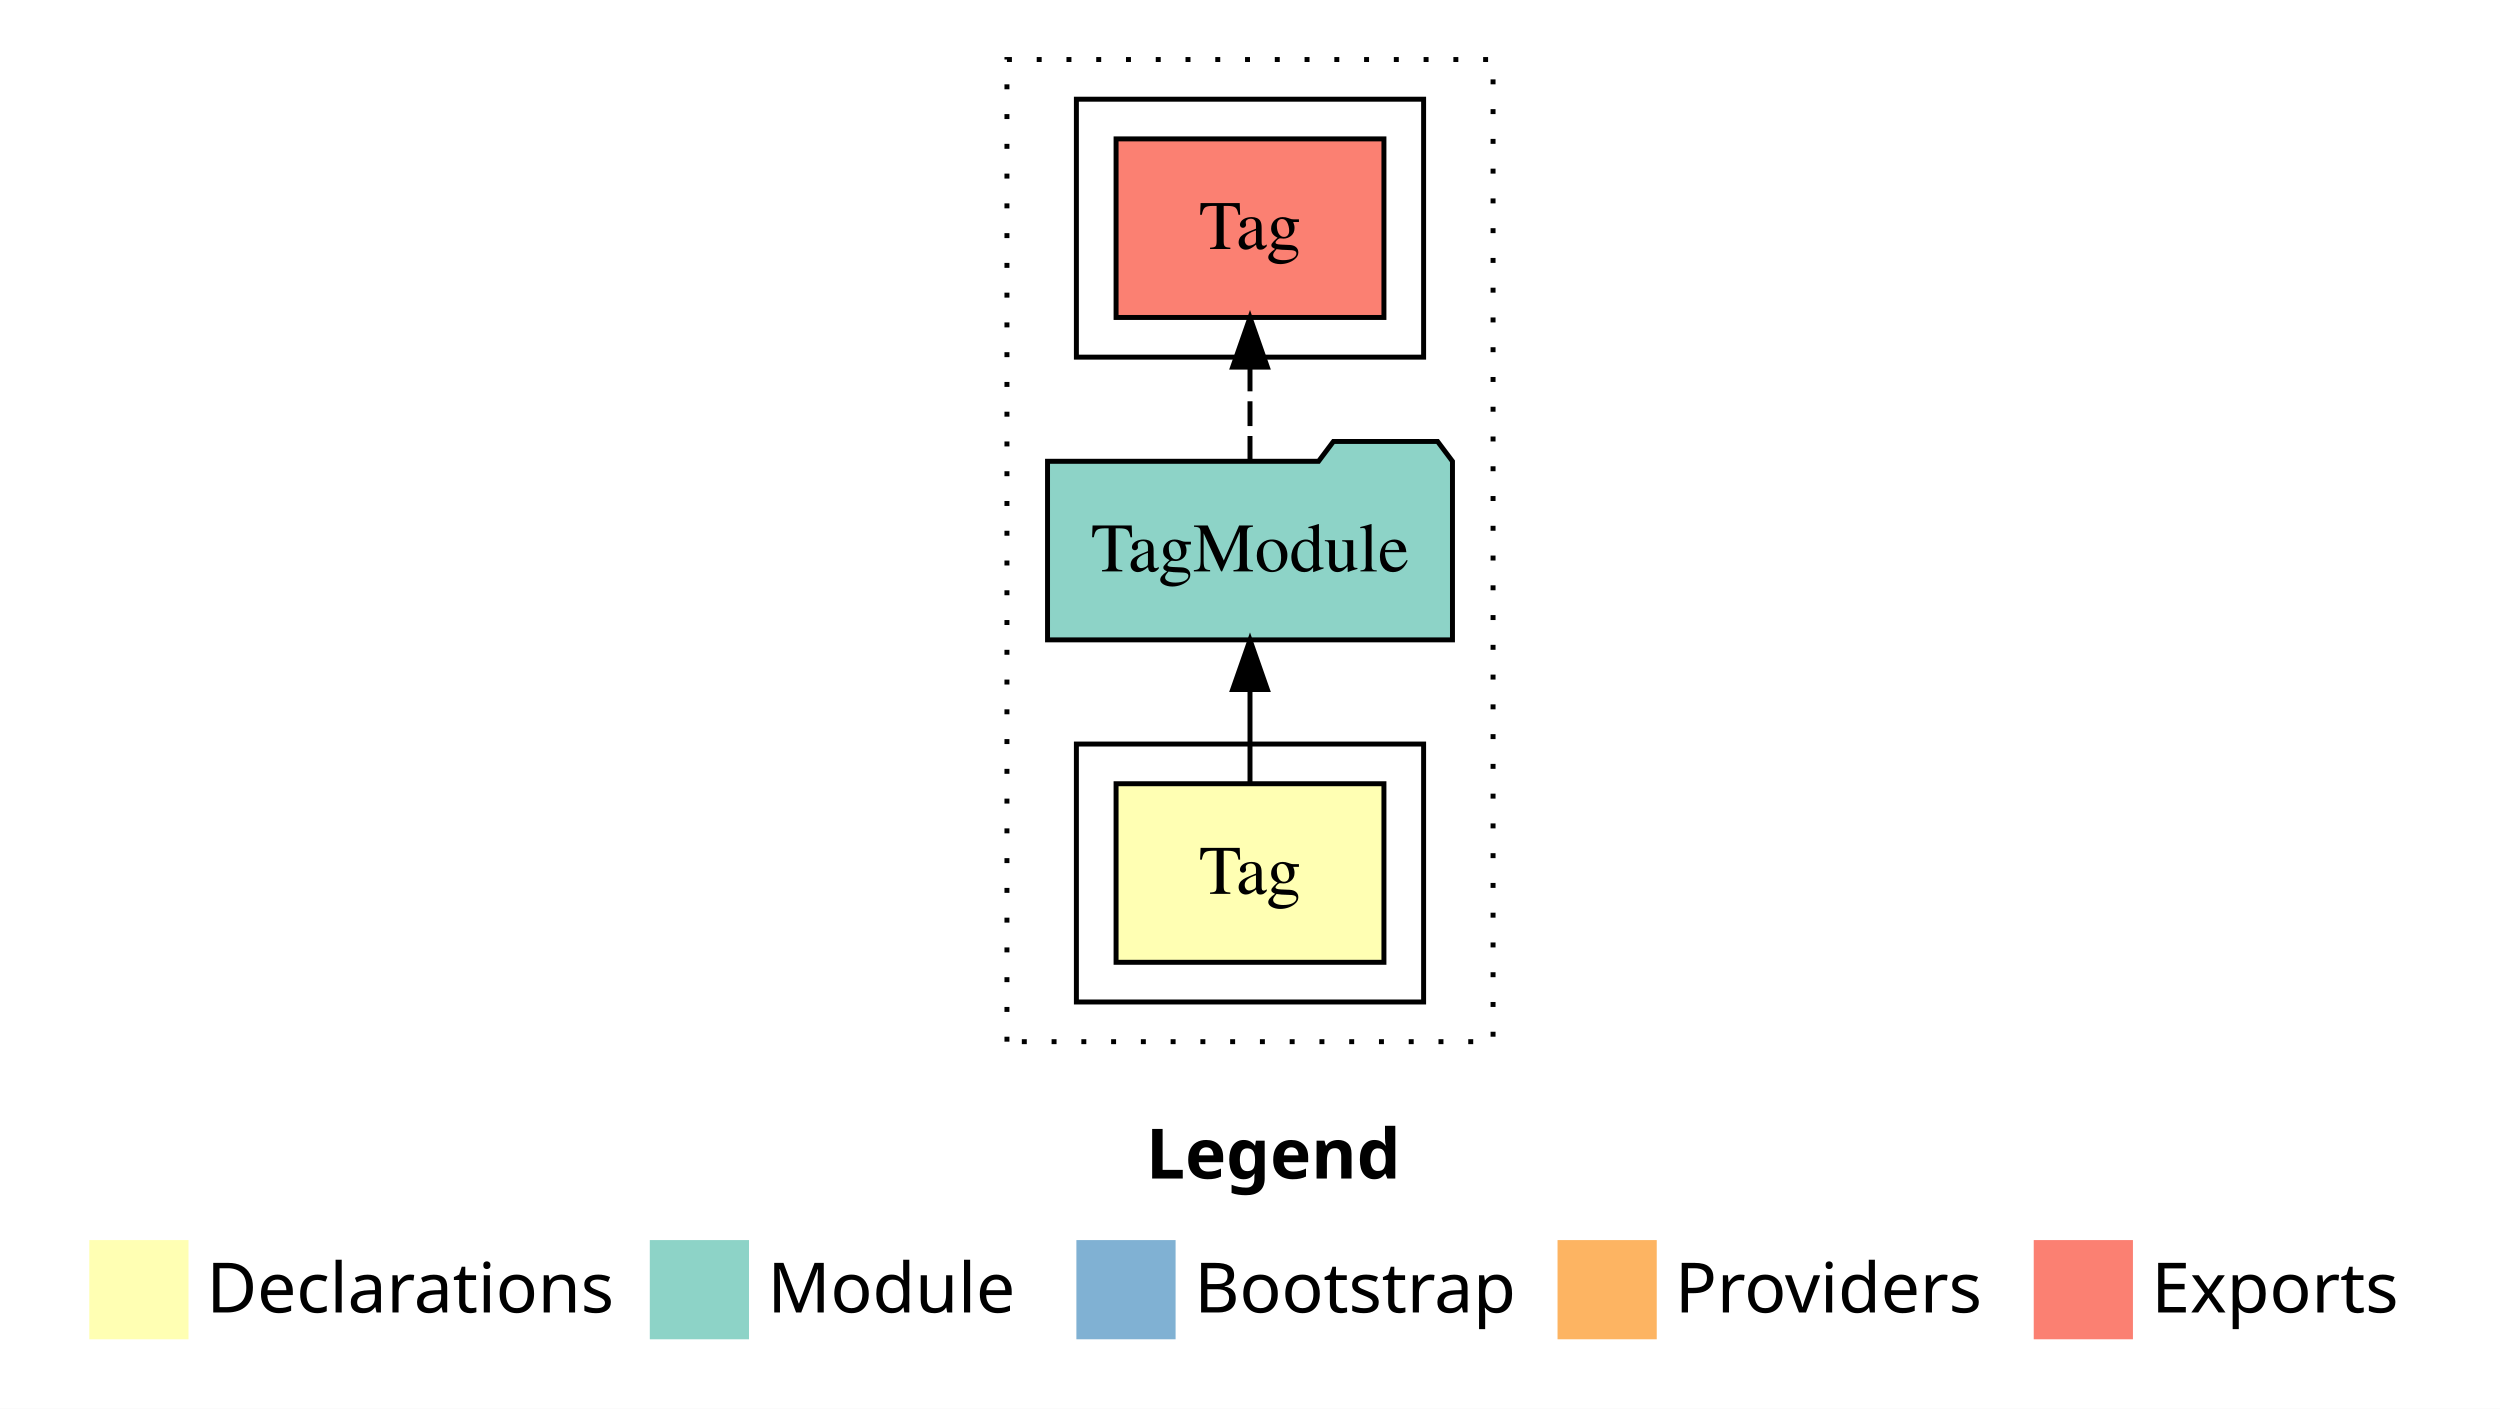
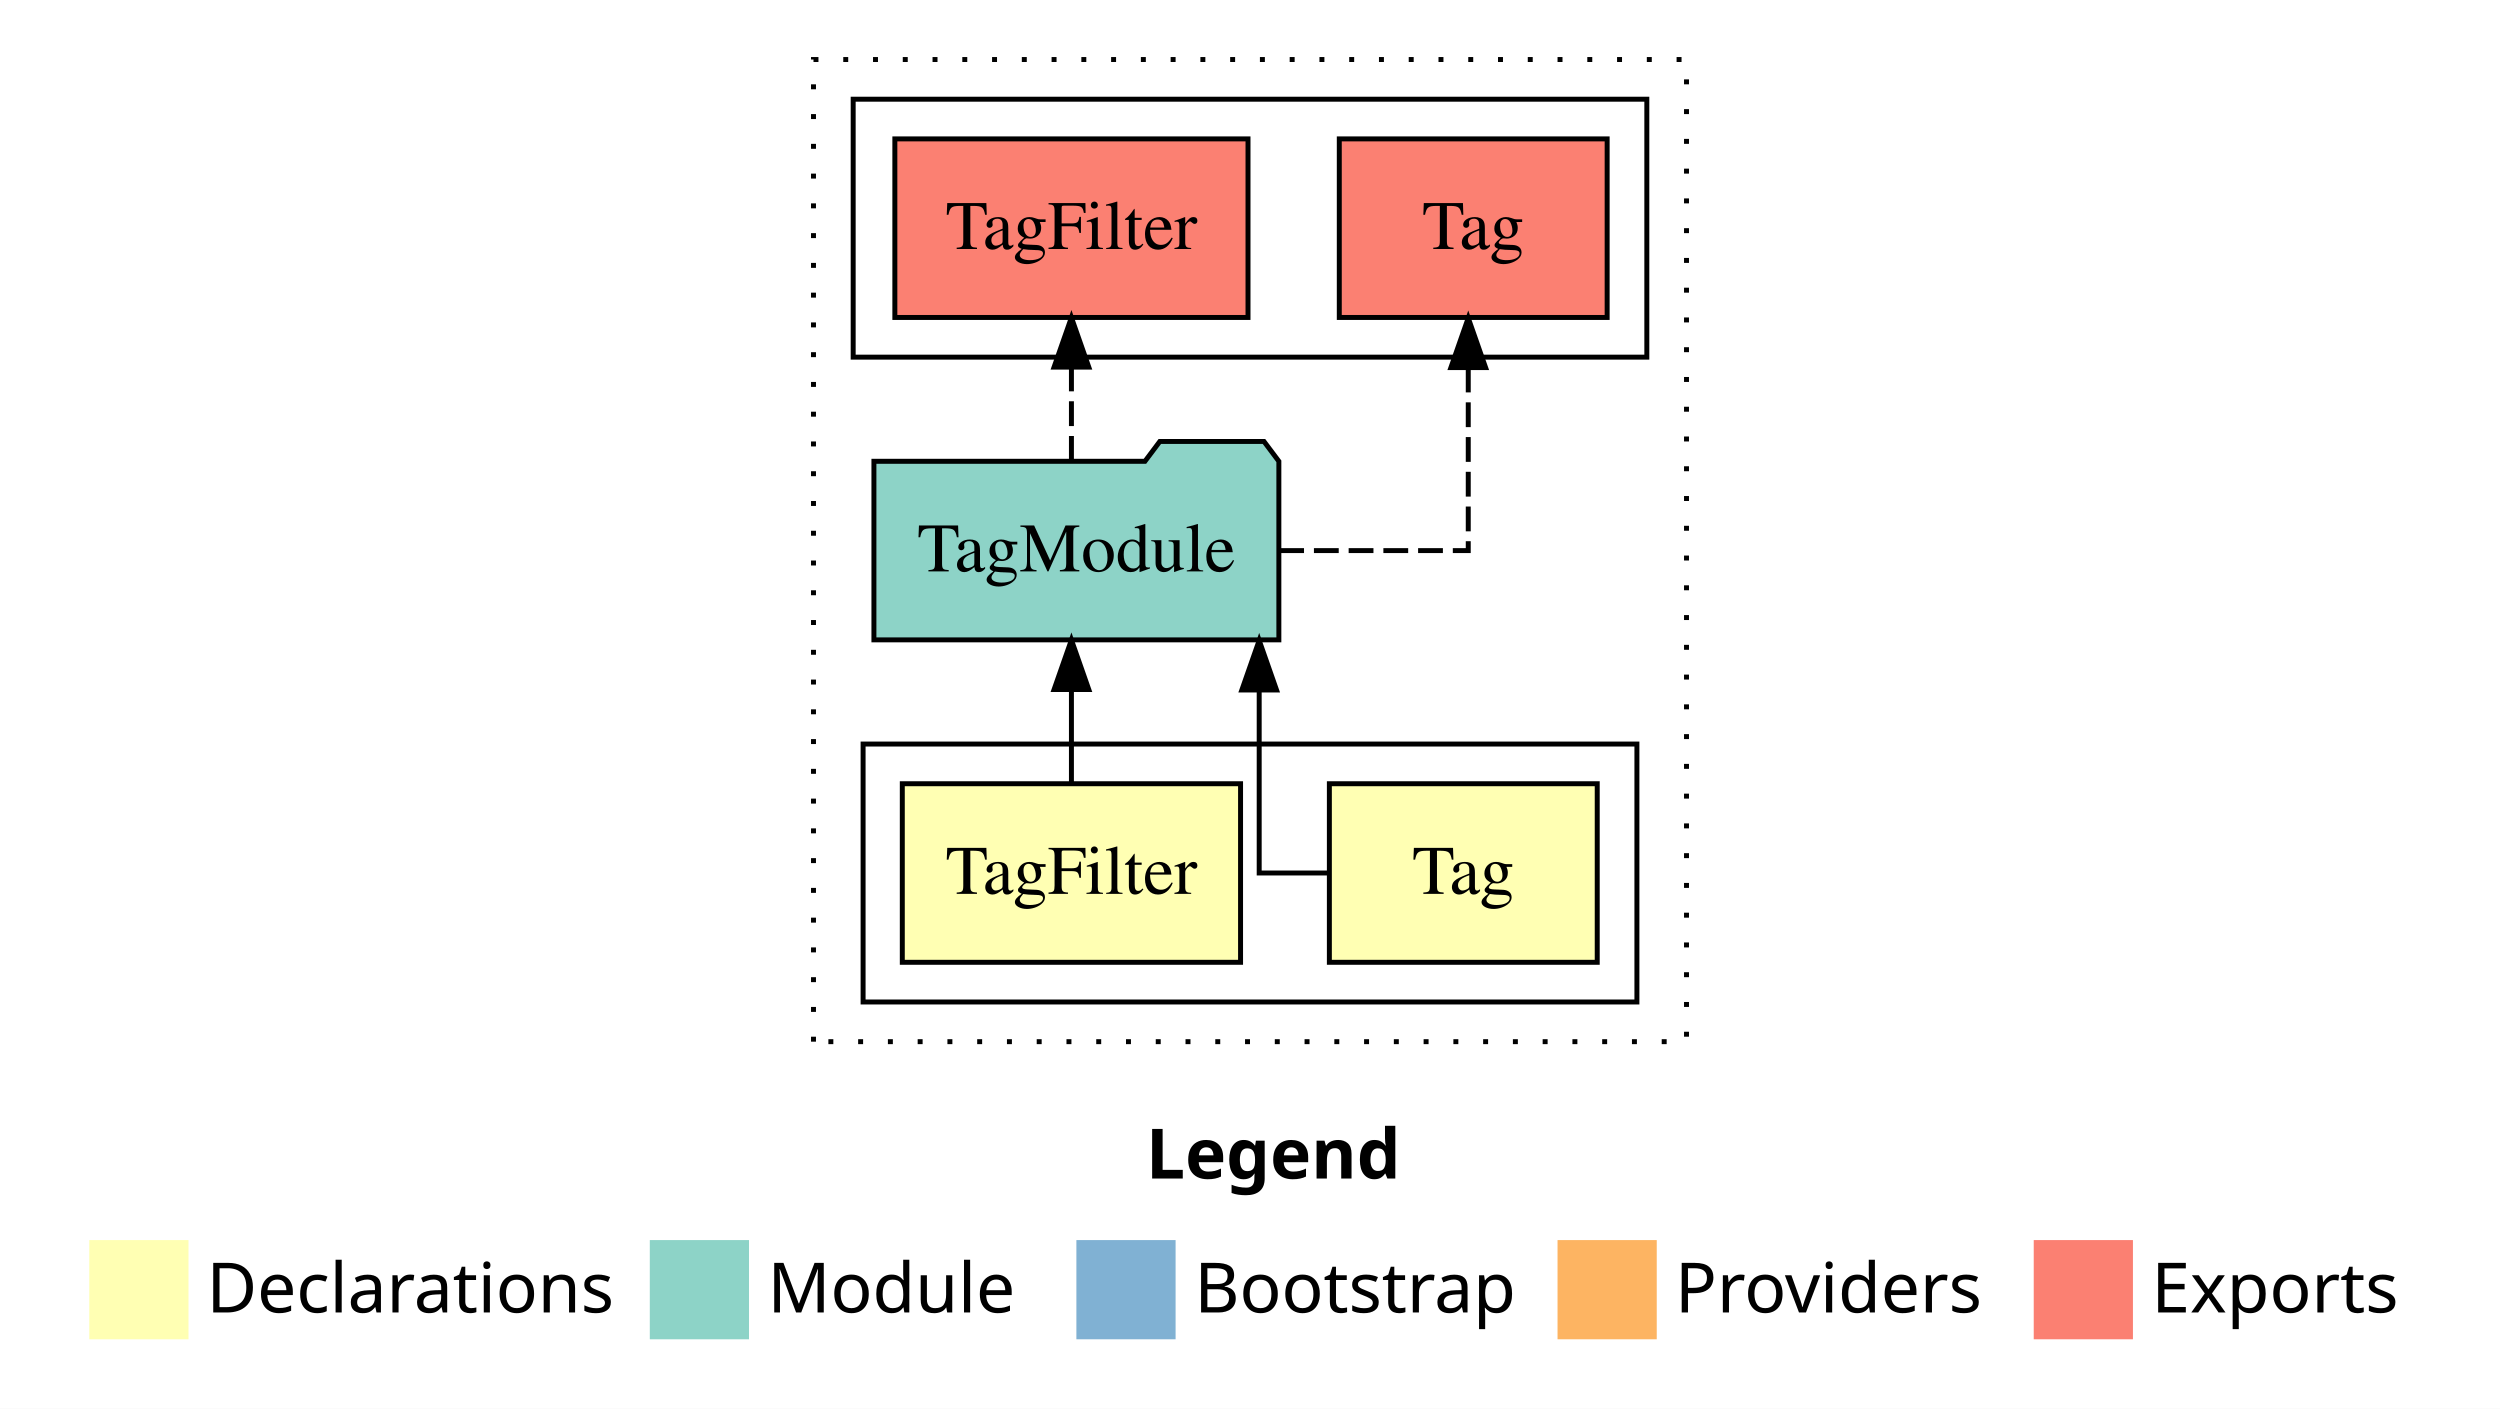
<svg xmlns="http://www.w3.org/2000/svg" width="504pt" height="284pt" viewBox="0.00 0.00 504.00 284.00">
  <g id="graph0" class="graph" transform="scale(1 1) rotate(0) translate(4 280)">
    <polygon fill="#ffffff" stroke="transparent" points="-4,4 -4,-280 500,-280 500,4 -4,4" />
    <text text-anchor="start" x="227.009" y="-42.4" font-family="sans-serif" font-weight="bold" font-size="14.00" fill="#000000">Legend</text>
    <polygon fill="#ffffb3" stroke="transparent" points="14,-10 14,-30 34,-30 34,-10 14,-10" />
    <text text-anchor="start" x="37.629" y="-15.4" font-family="sans-serif" font-size="14.00" fill="#000000">  Declarations</text>
    <polygon fill="#8dd3c7" stroke="transparent" points="127,-10 127,-30 147,-30 147,-10 127,-10" />
    <text text-anchor="start" x="150.725" y="-15.4" font-family="sans-serif" font-size="14.00" fill="#000000">  Module</text>
    <polygon fill="#80b1d3" stroke="transparent" points="213,-10 213,-30 233,-30 233,-10 213,-10" />
    <text text-anchor="start" x="236.781" y="-15.4" font-family="sans-serif" font-size="14.00" fill="#000000">  Bootstrap</text>
    <polygon fill="#fdb462" stroke="transparent" points="310,-10 310,-30 330,-30 330,-10 310,-10" />
    <text text-anchor="start" x="333.673" y="-15.4" font-family="sans-serif" font-size="14.00" fill="#000000">  Providers</text>
    <polygon fill="#fb8072" stroke="transparent" points="406,-10 406,-30 426,-30 426,-10 406,-10" />
    <text text-anchor="start" x="429.726" y="-15.4" font-family="sans-serif" font-size="14.00" fill="#000000">  Exports</text>
    <g id="clust1" class="cluster">
-       <polygon fill="none" stroke="#000000" stroke-dasharray="1,5" points="199,-70 199,-268 297,-268 297,-70 199,-70" />
+       <polygon fill="none" stroke="#000000" stroke-dasharray="1,5" points="160,-70 160,-268 336,-268 336,-70 160,-70" />
    </g>
    <g id="clust2" class="cluster">
-       <polygon fill="none" stroke="#000000" points="213,-78 213,-130 283,-130 283,-78 213,-78" />
+       <polygon fill="none" stroke="#000000" points="170,-78 170,-130 326,-130 326,-78 170,-78" />
    </g>
-     <g id="clust5" class="cluster">
-       <polygon fill="none" stroke="#000000" points="213,-208 213,-260 283,-260 283,-208 213,-208" />
+     <g id="clust6" class="cluster">
+       <polygon fill="none" stroke="#000000" points="168,-208 168,-260 328,-260 328,-208 168,-208" />
    </g>
    <g id="node1" class="node">
-       <polygon fill="#ffffb3" stroke="#000000" points="275,-122 221,-122 221,-86 275,-86 275,-122" />
-       <text text-anchor="middle" x="248" y="-99.8" font-family="Times,serif" font-size="14.00" fill="#000000">Tag</text>
+       <polygon fill="#ffffb3" stroke="#000000" points="318,-122 264,-122 264,-86 318,-86 318,-122" />
+       <text text-anchor="middle" x="291" y="-99.8" font-family="Times,serif" font-size="14.00" fill="#000000">Tag</text>
+     </g>
+     <g id="node3" class="node">
+       <polygon fill="#8dd3c7" stroke="#000000" points="253.818,-187 250.818,-191 229.818,-191 226.818,-187 172.182,-187 172.182,-151 253.818,-151 253.818,-187" />
+       <text text-anchor="middle" x="213" y="-164.8" font-family="Times,serif" font-size="14.00" fill="#000000">TagModule</text>
+     </g>
+     <g id="edge1" class="edge">
+       <path fill="none" stroke="#000000" d="M263.784,-104C256.132,-104 249.853,-104 249.853,-104 249.853,-104 249.853,-140.894 249.853,-140.894" />
+       <polygon fill="#000000" stroke="#000000" points="246.353,-140.894 249.853,-150.894 253.353,-140.894 246.353,-140.894" />
    </g>
    <g id="node2" class="node">
-       <polygon fill="#8dd3c7" stroke="#000000" points="288.818,-187 285.818,-191 264.818,-191 261.818,-187 207.182,-187 207.182,-151 288.818,-151 288.818,-187" />
-       <text text-anchor="middle" x="248" y="-164.8" font-family="Times,serif" font-size="14.00" fill="#000000">TagModule</text>
-     </g>
-     <g id="edge1" class="edge">
-       <path fill="none" stroke="#000000" d="M248,-122.106C248,-122.106 248,-140.991 248,-140.991" />
-       <polygon fill="#000000" stroke="#000000" points="244.5,-140.991 248,-150.991 251.5,-140.991 244.5,-140.991" />
-     </g>
-     <g id="node3" class="node">
-       <polygon fill="#fb8072" stroke="#000000" points="275,-252 221,-252 221,-216 275,-216 275,-252" />
-       <text text-anchor="middle" x="248" y="-229.8" font-family="Times,serif" font-size="14.00" fill="#000000">Tag </text>
+       <polygon fill="#ffffb3" stroke="#000000" points="246.097,-122 177.903,-122 177.903,-86 246.097,-86 246.097,-122" />
+       <text text-anchor="middle" x="212" y="-99.8" font-family="Times,serif" font-size="14.00" fill="#000000">TagFilter</text>
    </g>
    <g id="edge2" class="edge">
-       <path fill="none" stroke="#000000" stroke-dasharray="5,2" d="M248,-187.106C248,-187.106 248,-205.991 248,-205.991" />
-       <polygon fill="#000000" stroke="#000000" points="244.5,-205.991 248,-215.991 251.5,-205.991 244.5,-205.991" />
+       <path fill="none" stroke="#000000" d="M212,-122.106C212,-122.106 212,-140.991 212,-140.991" />
+       <polygon fill="#000000" stroke="#000000" points="208.5,-140.991 212,-150.991 215.5,-140.991 208.5,-140.991" />
+     </g>
+     <g id="node4" class="node">
+       <polygon fill="#fb8072" stroke="#000000" points="320,-252 266,-252 266,-216 320,-216 320,-252" />
+       <text text-anchor="middle" x="293" y="-229.8" font-family="Times,serif" font-size="14.00" fill="#000000">Tag </text>
+     </g>
+     <g id="edge3" class="edge">
+       <path fill="none" stroke="#000000" stroke-dasharray="5,2" d="M253.888,-169C273.165,-169 292,-169 292,-169 292,-169 292,-205.894 292,-205.894" />
+       <polygon fill="#000000" stroke="#000000" points="288.5,-205.894 292,-215.894 295.5,-205.894 288.5,-205.894" />
+     </g>
+     <g id="node5" class="node">
+       <polygon fill="#fb8072" stroke="#000000" points="247.598,-252 176.402,-252 176.402,-216 247.598,-216 247.598,-252" />
+       <text text-anchor="middle" x="212" y="-229.8" font-family="Times,serif" font-size="14.00" fill="#000000">TagFilter </text>
+     </g>
+     <g id="edge4" class="edge">
+       <path fill="none" stroke="#000000" stroke-dasharray="5,2" d="M212,-187.106C212,-187.106 212,-205.991 212,-205.991" />
+       <polygon fill="#000000" stroke="#000000" points="208.5,-205.991 212,-215.991 215.5,-205.991 208.5,-205.991" />
    </g>
  </g>
</svg>
